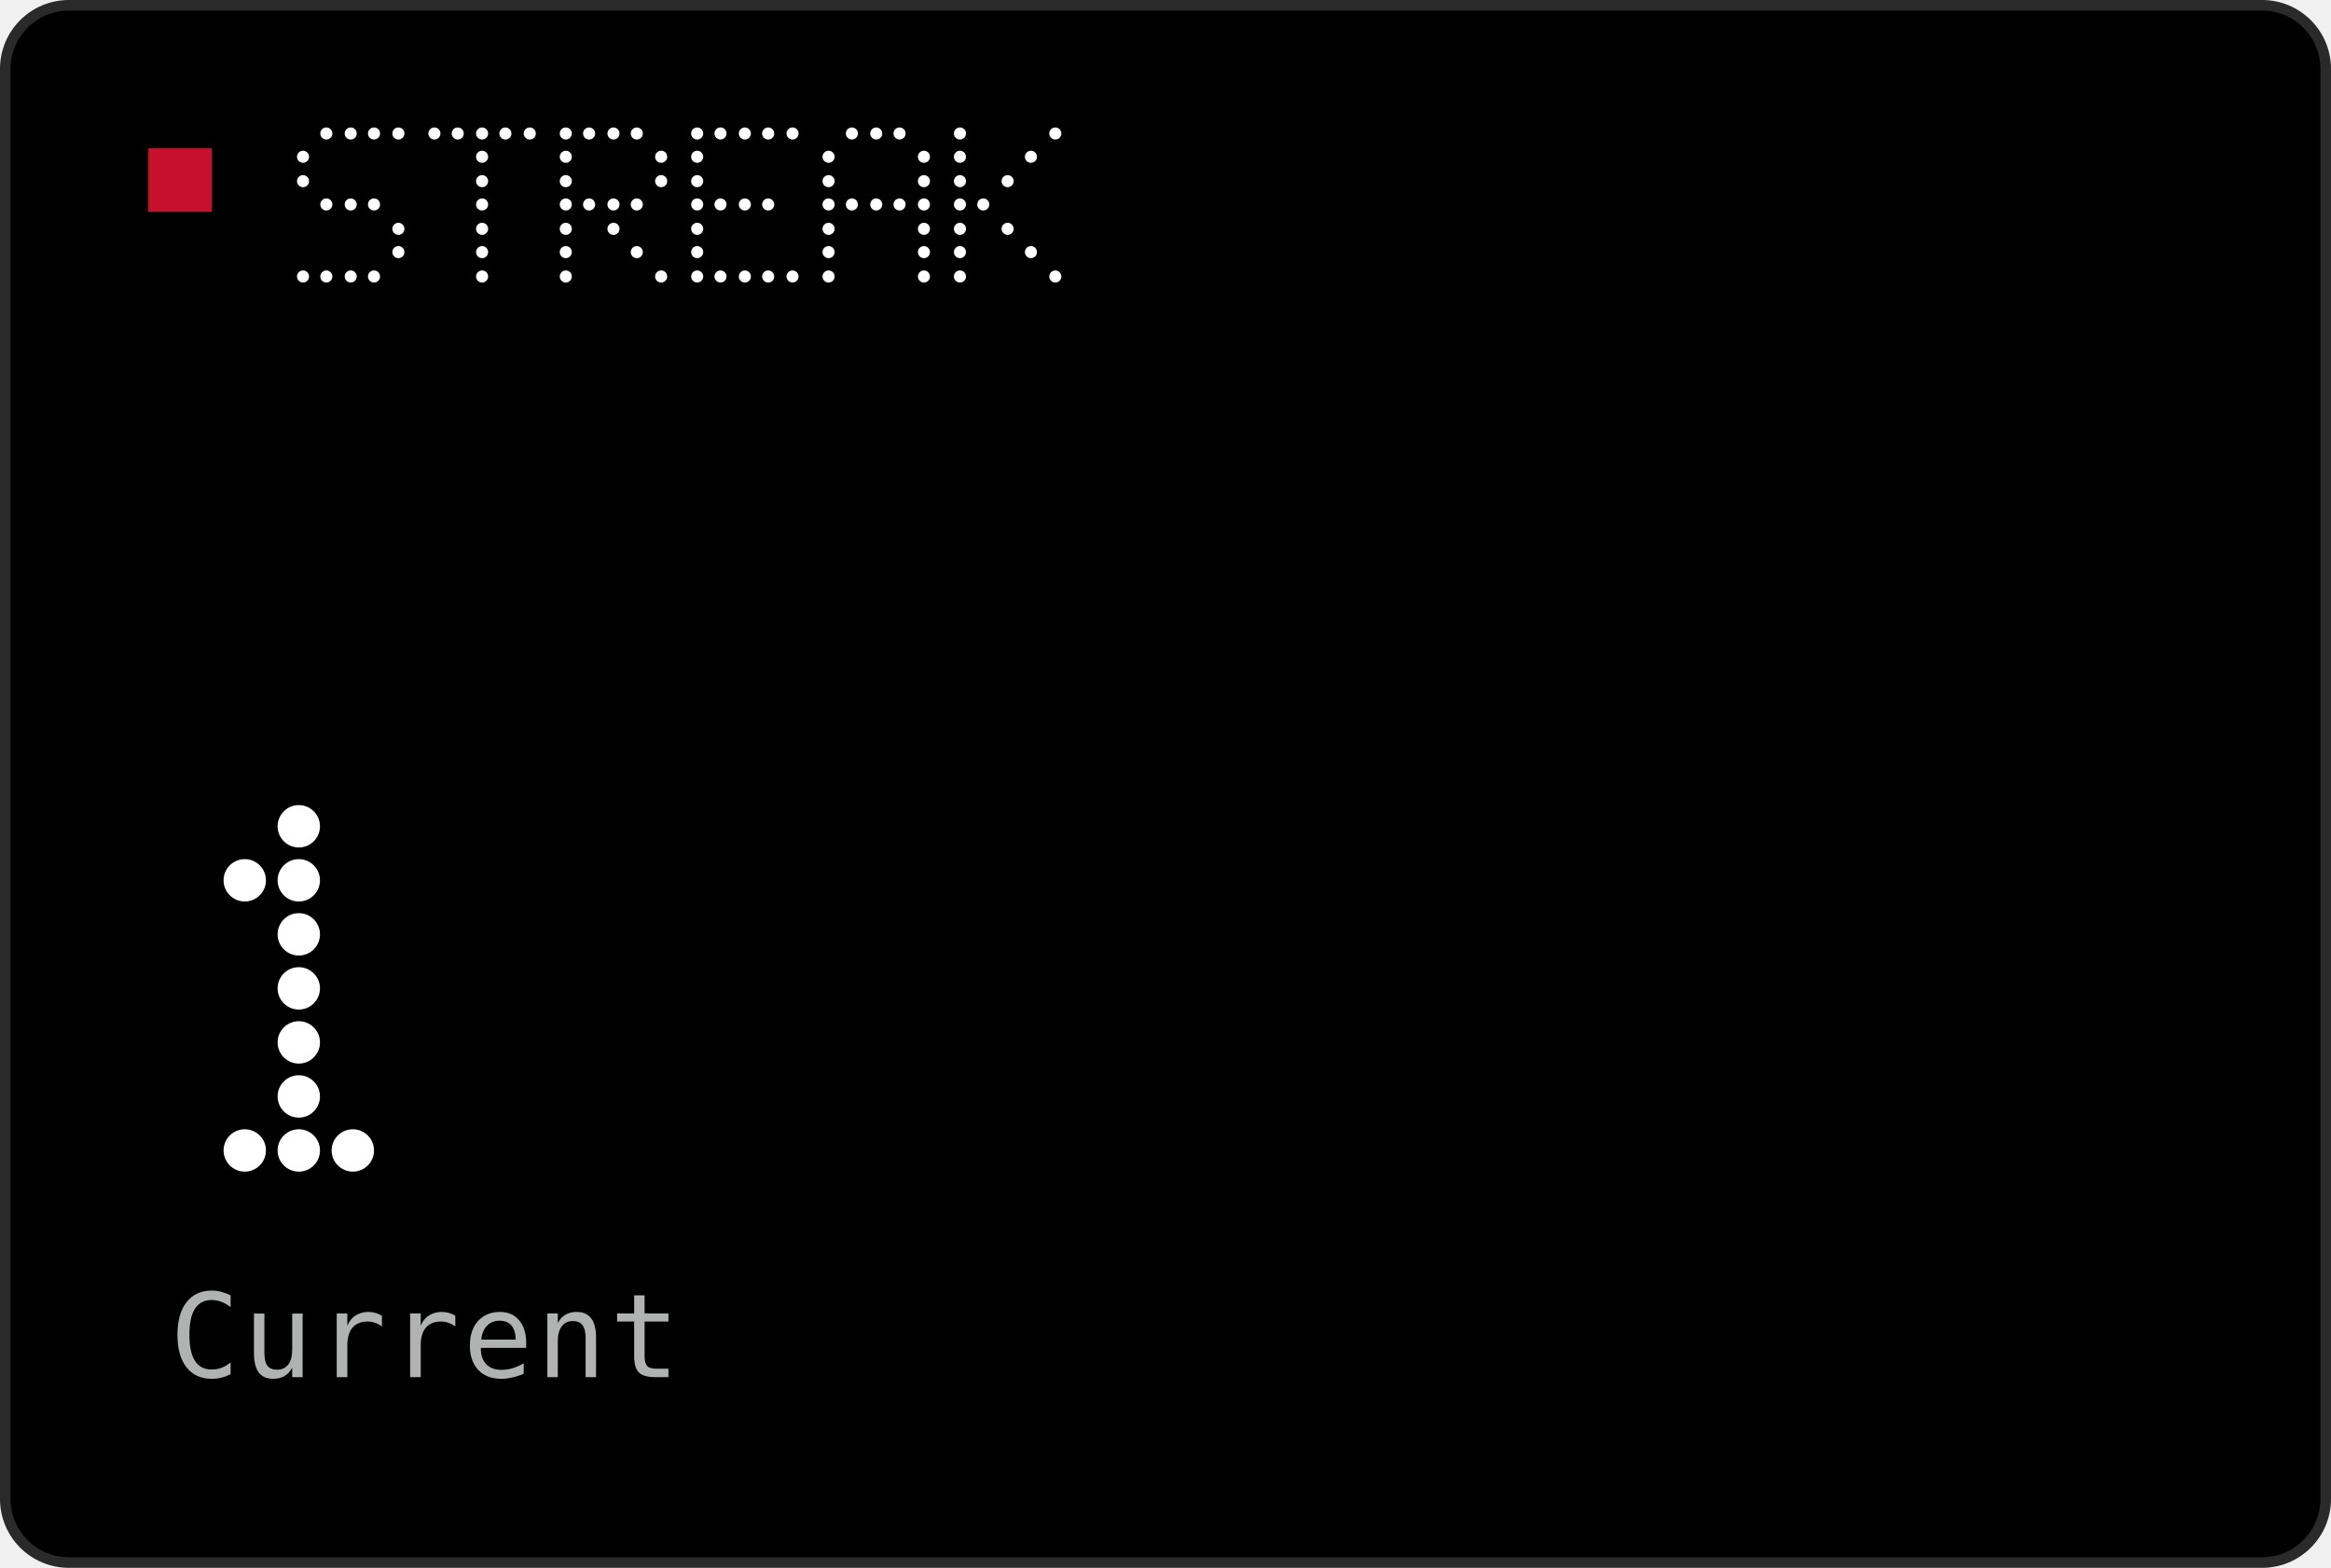
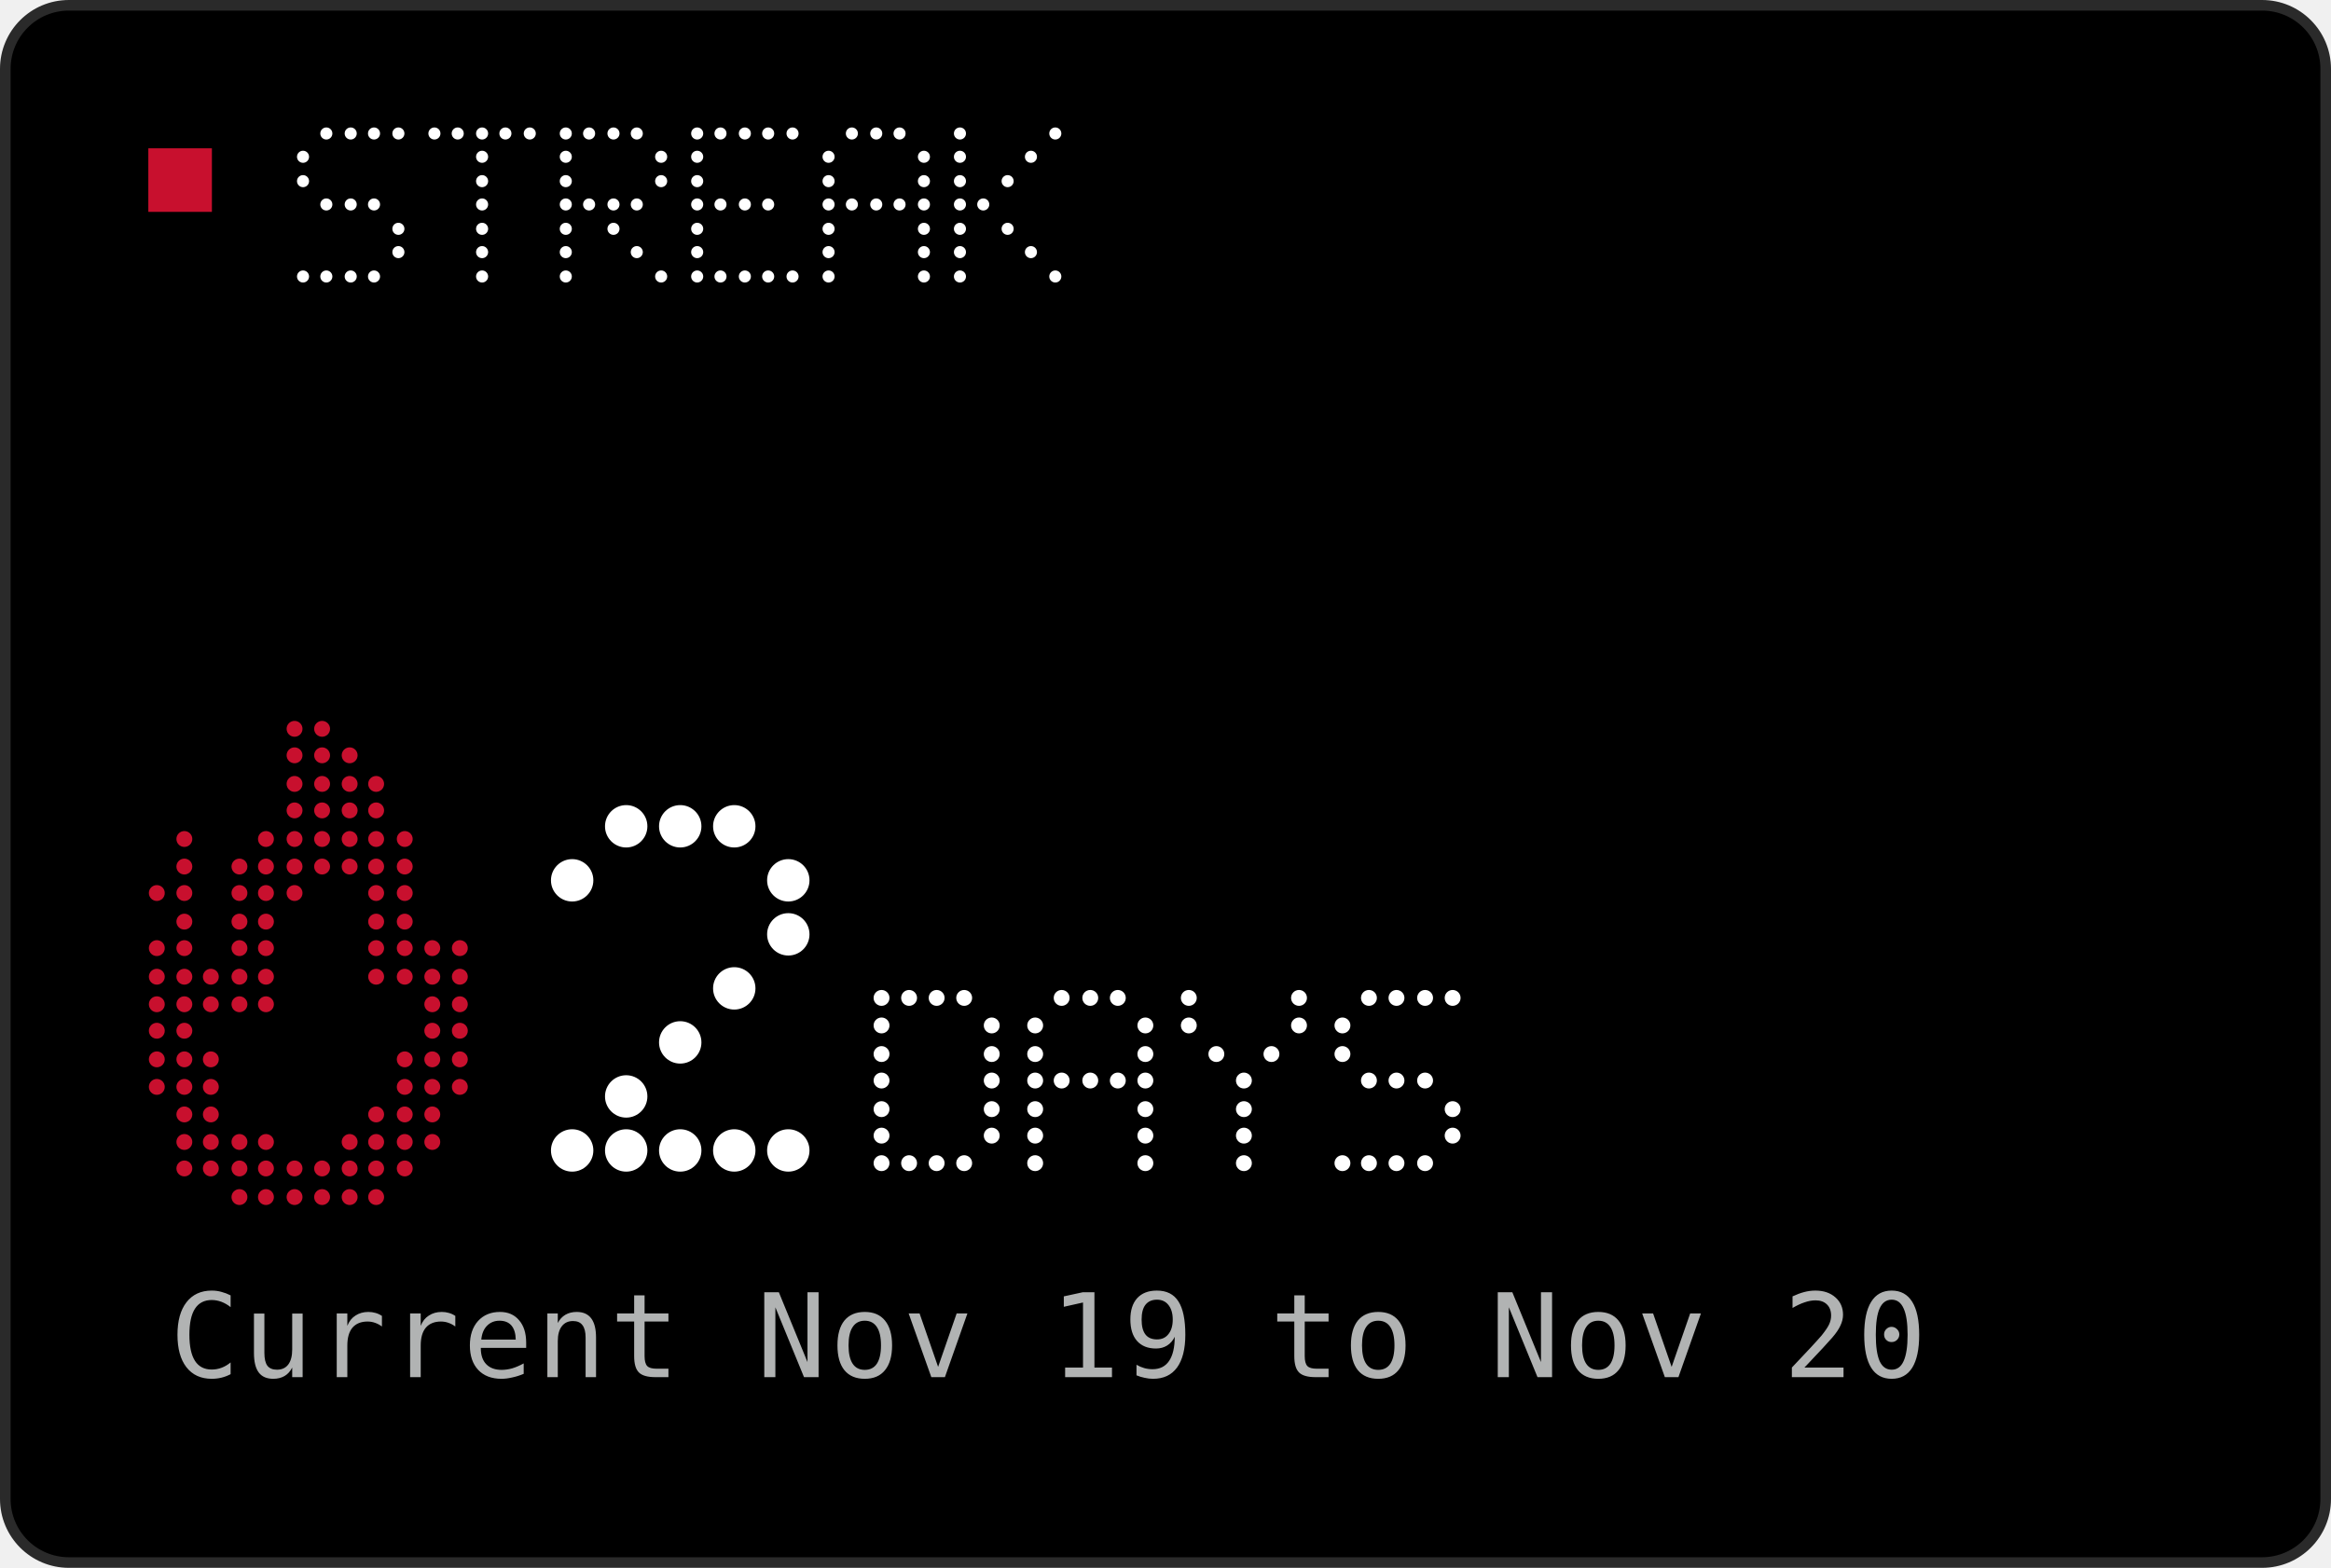
<svg xmlns="http://www.w3.org/2000/svg" width="220" height="148" viewBox="0 0 220 148" role="img">
  <rect x="0.5" y="0.5" width="219" height="147" rx="6" fill="#000000" stroke="#2A2A2A" stroke-width="1" />
  <rect x="14" y="14" width="6" height="6" fill="#C8102E" />
  <circle cx="30.8" cy="12.6" r="0.57" fill="#FFFFFF" />
  <circle cx="33.1" cy="12.6" r="0.57" fill="#FFFFFF" />
  <circle cx="35.3" cy="12.6" r="0.57" fill="#FFFFFF" />
  <circle cx="37.6" cy="12.6" r="0.57" fill="#FFFFFF" />
  <circle cx="28.6" cy="14.8" r="0.57" fill="#FFFFFF" />
  <circle cx="28.6" cy="17.1" r="0.57" fill="#FFFFFF" />
  <circle cx="30.8" cy="19.3" r="0.57" fill="#FFFFFF" />
  <circle cx="33.1" cy="19.3" r="0.57" fill="#FFFFFF" />
  <circle cx="35.3" cy="19.3" r="0.57" fill="#FFFFFF" />
  <circle cx="37.6" cy="21.6" r="0.57" fill="#FFFFFF" />
  <circle cx="37.6" cy="23.8" r="0.57" fill="#FFFFFF" />
  <circle cx="28.6" cy="26.1" r="0.57" fill="#FFFFFF" />
  <circle cx="30.8" cy="26.1" r="0.57" fill="#FFFFFF" />
  <circle cx="33.1" cy="26.1" r="0.57" fill="#FFFFFF" />
  <circle cx="35.3" cy="26.1" r="0.57" fill="#FFFFFF" />
  <circle cx="41.0" cy="12.6" r="0.57" fill="#FFFFFF" />
  <circle cx="43.2" cy="12.6" r="0.57" fill="#FFFFFF" />
  <circle cx="45.5" cy="12.6" r="0.57" fill="#FFFFFF" />
  <circle cx="47.7" cy="12.6" r="0.57" fill="#FFFFFF" />
  <circle cx="50.0" cy="12.6" r="0.57" fill="#FFFFFF" />
  <circle cx="45.5" cy="14.8" r="0.57" fill="#FFFFFF" />
  <circle cx="45.5" cy="17.1" r="0.57" fill="#FFFFFF" />
  <circle cx="45.5" cy="19.3" r="0.57" fill="#FFFFFF" />
  <circle cx="45.5" cy="21.6" r="0.57" fill="#FFFFFF" />
  <circle cx="45.5" cy="23.8" r="0.57" fill="#FFFFFF" />
  <circle cx="45.5" cy="26.1" r="0.57" fill="#FFFFFF" />
  <circle cx="53.4" cy="12.6" r="0.57" fill="#FFFFFF" />
  <circle cx="55.6" cy="12.6" r="0.57" fill="#FFFFFF" />
  <circle cx="57.9" cy="12.6" r="0.57" fill="#FFFFFF" />
  <circle cx="60.1" cy="12.6" r="0.57" fill="#FFFFFF" />
  <circle cx="53.4" cy="14.8" r="0.57" fill="#FFFFFF" />
  <circle cx="62.4" cy="14.8" r="0.57" fill="#FFFFFF" />
  <circle cx="53.4" cy="17.1" r="0.57" fill="#FFFFFF" />
  <circle cx="62.4" cy="17.1" r="0.57" fill="#FFFFFF" />
  <circle cx="53.4" cy="19.3" r="0.57" fill="#FFFFFF" />
  <circle cx="55.6" cy="19.3" r="0.57" fill="#FFFFFF" />
  <circle cx="57.9" cy="19.3" r="0.57" fill="#FFFFFF" />
  <circle cx="60.1" cy="19.3" r="0.57" fill="#FFFFFF" />
  <circle cx="53.4" cy="21.6" r="0.57" fill="#FFFFFF" />
  <circle cx="57.9" cy="21.6" r="0.57" fill="#FFFFFF" />
  <circle cx="53.4" cy="23.8" r="0.57" fill="#FFFFFF" />
  <circle cx="60.1" cy="23.8" r="0.57" fill="#FFFFFF" />
  <circle cx="53.4" cy="26.1" r="0.57" fill="#FFFFFF" />
  <circle cx="62.4" cy="26.1" r="0.57" fill="#FFFFFF" />
  <circle cx="65.8" cy="12.6" r="0.57" fill="#FFFFFF" />
  <circle cx="68.0" cy="12.6" r="0.57" fill="#FFFFFF" />
  <circle cx="70.3" cy="12.6" r="0.57" fill="#FFFFFF" />
  <circle cx="72.5" cy="12.6" r="0.57" fill="#FFFFFF" />
  <circle cx="74.8" cy="12.6" r="0.57" fill="#FFFFFF" />
  <circle cx="65.8" cy="14.8" r="0.57" fill="#FFFFFF" />
  <circle cx="65.8" cy="17.1" r="0.57" fill="#FFFFFF" />
  <circle cx="65.8" cy="19.3" r="0.57" fill="#FFFFFF" />
  <circle cx="68.0" cy="19.3" r="0.57" fill="#FFFFFF" />
  <circle cx="70.3" cy="19.3" r="0.57" fill="#FFFFFF" />
  <circle cx="72.5" cy="19.3" r="0.57" fill="#FFFFFF" />
  <circle cx="65.8" cy="21.6" r="0.57" fill="#FFFFFF" />
  <circle cx="65.8" cy="23.8" r="0.57" fill="#FFFFFF" />
  <circle cx="65.8" cy="26.1" r="0.57" fill="#FFFFFF" />
  <circle cx="68.0" cy="26.1" r="0.57" fill="#FFFFFF" />
  <circle cx="70.3" cy="26.1" r="0.57" fill="#FFFFFF" />
  <circle cx="72.5" cy="26.1" r="0.57" fill="#FFFFFF" />
  <circle cx="74.8" cy="26.1" r="0.57" fill="#FFFFFF" />
  <circle cx="80.4" cy="12.6" r="0.57" fill="#FFFFFF" />
  <circle cx="82.7" cy="12.6" r="0.57" fill="#FFFFFF" />
  <circle cx="84.9" cy="12.6" r="0.57" fill="#FFFFFF" />
  <circle cx="78.2" cy="14.8" r="0.57" fill="#FFFFFF" />
  <circle cx="87.2" cy="14.8" r="0.57" fill="#FFFFFF" />
  <circle cx="78.2" cy="17.1" r="0.57" fill="#FFFFFF" />
  <circle cx="87.2" cy="17.1" r="0.57" fill="#FFFFFF" />
  <circle cx="78.2" cy="19.3" r="0.57" fill="#FFFFFF" />
  <circle cx="80.4" cy="19.3" r="0.57" fill="#FFFFFF" />
  <circle cx="82.7" cy="19.3" r="0.57" fill="#FFFFFF" />
  <circle cx="84.9" cy="19.3" r="0.57" fill="#FFFFFF" />
  <circle cx="87.2" cy="19.3" r="0.57" fill="#FFFFFF" />
  <circle cx="78.2" cy="21.6" r="0.57" fill="#FFFFFF" />
  <circle cx="87.2" cy="21.6" r="0.57" fill="#FFFFFF" />
  <circle cx="78.2" cy="23.8" r="0.57" fill="#FFFFFF" />
  <circle cx="87.2" cy="23.8" r="0.57" fill="#FFFFFF" />
  <circle cx="78.2" cy="26.1" r="0.57" fill="#FFFFFF" />
  <circle cx="87.2" cy="26.1" r="0.57" fill="#FFFFFF" />
  <circle cx="90.6" cy="12.6" r="0.57" fill="#FFFFFF" />
  <circle cx="99.6" cy="12.6" r="0.57" fill="#FFFFFF" />
  <circle cx="90.6" cy="14.8" r="0.57" fill="#FFFFFF" />
  <circle cx="97.3" cy="14.8" r="0.57" fill="#FFFFFF" />
  <circle cx="90.6" cy="17.1" r="0.57" fill="#FFFFFF" />
  <circle cx="95.1" cy="17.1" r="0.57" fill="#FFFFFF" />
  <circle cx="90.6" cy="19.3" r="0.57" fill="#FFFFFF" />
  <circle cx="92.8" cy="19.3" r="0.57" fill="#FFFFFF" />
  <circle cx="90.6" cy="21.6" r="0.57" fill="#FFFFFF" />
  <circle cx="95.1" cy="21.6" r="0.57" fill="#FFFFFF" />
  <circle cx="90.6" cy="23.8" r="0.57" fill="#FFFFFF" />
  <circle cx="97.3" cy="23.8" r="0.57" fill="#FFFFFF" />
  <circle cx="90.6" cy="26.1" r="0.57" fill="#FFFFFF" />
  <circle cx="99.6" cy="26.1" r="0.57" fill="#FFFFFF" />
-   <circle cx="28.2" cy="78.0" r="2.00" fill="#FFFFFF" />
-   <circle cx="23.1" cy="83.1" r="2.00" fill="#FFFFFF" />
-   <circle cx="28.2" cy="83.1" r="2.00" fill="#FFFFFF" />
-   <circle cx="28.2" cy="88.2" r="2.00" fill="#FFFFFF" />
-   <circle cx="28.2" cy="93.3" r="2.00" fill="#FFFFFF" />
-   <circle cx="28.2" cy="98.4" r="2.00" fill="#FFFFFF" />
-   <circle cx="28.2" cy="103.5" r="2.00" fill="#FFFFFF" />
-   <circle cx="23.1" cy="108.6" r="2.00" fill="#FFFFFF" />
-   <circle cx="28.2" cy="108.6" r="2.00" fill="#FFFFFF" />
-   <circle cx="33.3" cy="108.6" r="2.00" fill="#FFFFFF" />
-   <text x="16" y="130" fill="#B1B3B3" text-anchor="start" font-family="ui-monospace, Geist Mono, monospace" font-size="11" letter-spacing="0.3" dominant-baseline="auto">Current</text>
+   <circle cx="27.8" cy="68.8" r="0.75" fill="#C8102E" />
+   <circle cx="30.4" cy="68.8" r="0.75" fill="#C8102E" />
+   <circle cx="27.8" cy="71.3" r="0.75" fill="#C8102E" />
+   <circle cx="30.4" cy="71.3" r="0.75" fill="#C8102E" />
+   <circle cx="33.0" cy="71.3" r="0.75" fill="#C8102E" />
+   <circle cx="27.8" cy="74.0" r="0.75" fill="#C8102E" />
+   <circle cx="30.4" cy="74.0" r="0.75" fill="#C8102E" />
+   <circle cx="33.0" cy="74.0" r="0.75" fill="#C8102E" />
+   <circle cx="35.5" cy="74.0" r="0.75" fill="#C8102E" />
+   <circle cx="27.8" cy="76.5" r="0.75" fill="#C8102E" />
+   <circle cx="30.4" cy="76.5" r="0.75" fill="#C8102E" />
+   <circle cx="33.0" cy="76.5" r="0.75" fill="#C8102E" />
+   <circle cx="35.5" cy="76.5" r="0.75" fill="#C8102E" />
+   <circle cx="17.4" cy="79.2" r="0.75" fill="#C8102E" />
+   <circle cx="25.1" cy="79.2" r="0.75" fill="#C8102E" />
+   <circle cx="27.8" cy="79.2" r="0.75" fill="#C8102E" />
+   <circle cx="30.4" cy="79.2" r="0.75" fill="#C8102E" />
+   <circle cx="33.0" cy="79.2" r="0.75" fill="#C8102E" />
+   <circle cx="35.5" cy="79.2" r="0.75" fill="#C8102E" />
+   <circle cx="38.2" cy="79.2" r="0.75" fill="#C8102E" />
+   <circle cx="17.4" cy="81.8" r="0.75" fill="#C8102E" />
+   <circle cx="22.6" cy="81.8" r="0.75" fill="#C8102E" />
+   <circle cx="25.1" cy="81.8" r="0.75" fill="#C8102E" />
+   <circle cx="27.8" cy="81.8" r="0.75" fill="#C8102E" />
+   <circle cx="30.4" cy="81.8" r="0.75" fill="#C8102E" />
+   <circle cx="33.0" cy="81.8" r="0.75" fill="#C8102E" />
+   <circle cx="35.5" cy="81.8" r="0.75" fill="#C8102E" />
+   <circle cx="38.2" cy="81.8" r="0.75" fill="#C8102E" />
+   <circle cx="14.8" cy="84.3" r="0.75" fill="#C8102E" />
+   <circle cx="17.4" cy="84.3" r="0.75" fill="#C8102E" />
+   <circle cx="22.6" cy="84.3" r="0.75" fill="#C8102E" />
+   <circle cx="25.1" cy="84.3" r="0.75" fill="#C8102E" />
+   <circle cx="27.8" cy="84.3" r="0.75" fill="#C8102E" />
+   <circle cx="35.5" cy="84.3" r="0.75" fill="#C8102E" />
+   <circle cx="38.2" cy="84.3" r="0.75" fill="#C8102E" />
+   <circle cx="17.4" cy="87.0" r="0.75" fill="#C8102E" />
+   <circle cx="22.6" cy="87.0" r="0.75" fill="#C8102E" />
+   <circle cx="25.1" cy="87.0" r="0.75" fill="#C8102E" />
+   <circle cx="35.5" cy="87.0" r="0.75" fill="#C8102E" />
+   <circle cx="38.2" cy="87.0" r="0.75" fill="#C8102E" />
+   <circle cx="14.8" cy="89.5" r="0.75" fill="#C8102E" />
+   <circle cx="17.4" cy="89.5" r="0.75" fill="#C8102E" />
+   <circle cx="22.6" cy="89.5" r="0.75" fill="#C8102E" />
+   <circle cx="25.1" cy="89.5" r="0.75" fill="#C8102E" />
+   <circle cx="35.5" cy="89.5" r="0.75" fill="#C8102E" />
+   <circle cx="38.2" cy="89.5" r="0.75" fill="#C8102E" />
+   <circle cx="40.8" cy="89.5" r="0.75" fill="#C8102E" />
+   <circle cx="43.4" cy="89.5" r="0.75" fill="#C8102E" />
+   <circle cx="14.8" cy="92.2" r="0.75" fill="#C8102E" />
+   <circle cx="17.4" cy="92.2" r="0.75" fill="#C8102E" />
+   <circle cx="19.9" cy="92.2" r="0.75" fill="#C8102E" />
+   <circle cx="22.6" cy="92.2" r="0.75" fill="#C8102E" />
+   <circle cx="25.1" cy="92.2" r="0.75" fill="#C8102E" />
+   <circle cx="35.5" cy="92.2" r="0.75" fill="#C8102E" />
+   <circle cx="38.2" cy="92.2" r="0.75" fill="#C8102E" />
+   <circle cx="40.8" cy="92.2" r="0.75" fill="#C8102E" />
+   <circle cx="43.4" cy="92.2" r="0.75" fill="#C8102E" />
+   <circle cx="14.8" cy="94.8" r="0.75" fill="#C8102E" />
+   <circle cx="17.4" cy="94.8" r="0.75" fill="#C8102E" />
+   <circle cx="19.9" cy="94.8" r="0.75" fill="#C8102E" />
+   <circle cx="22.6" cy="94.8" r="0.75" fill="#C8102E" />
+   <circle cx="25.1" cy="94.8" r="0.75" fill="#C8102E" />
+   <circle cx="40.8" cy="94.8" r="0.75" fill="#C8102E" />
+   <circle cx="43.4" cy="94.8" r="0.75" fill="#C8102E" />
+   <circle cx="14.8" cy="97.3" r="0.75" fill="#C8102E" />
+   <circle cx="17.4" cy="97.3" r="0.75" fill="#C8102E" />
+   <circle cx="40.8" cy="97.3" r="0.75" fill="#C8102E" />
+   <circle cx="43.4" cy="97.3" r="0.75" fill="#C8102E" />
+   <circle cx="14.8" cy="100.0" r="0.75" fill="#C8102E" />
+   <circle cx="17.4" cy="100.0" r="0.75" fill="#C8102E" />
+   <circle cx="19.9" cy="100.0" r="0.75" fill="#C8102E" />
+   <circle cx="38.2" cy="100.0" r="0.75" fill="#C8102E" />
+   <circle cx="40.8" cy="100.0" r="0.75" fill="#C8102E" />
+   <circle cx="43.4" cy="100.0" r="0.75" fill="#C8102E" />
+   <circle cx="14.8" cy="102.6" r="0.75" fill="#C8102E" />
+   <circle cx="17.4" cy="102.6" r="0.75" fill="#C8102E" />
+   <circle cx="19.9" cy="102.6" r="0.75" fill="#C8102E" />
+   <circle cx="38.2" cy="102.6" r="0.75" fill="#C8102E" />
+   <circle cx="40.8" cy="102.6" r="0.75" fill="#C8102E" />
+   <circle cx="43.4" cy="102.6" r="0.75" fill="#C8102E" />
+   <circle cx="17.4" cy="105.2" r="0.75" fill="#C8102E" />
+   <circle cx="19.9" cy="105.2" r="0.75" fill="#C8102E" />
+   <circle cx="35.5" cy="105.2" r="0.75" fill="#C8102E" />
+   <circle cx="38.2" cy="105.2" r="0.75" fill="#C8102E" />
+   <circle cx="40.8" cy="105.2" r="0.75" fill="#C8102E" />
+   <circle cx="17.4" cy="107.8" r="0.75" fill="#C8102E" />
+   <circle cx="19.9" cy="107.8" r="0.75" fill="#C8102E" />
+   <circle cx="22.6" cy="107.8" r="0.75" fill="#C8102E" />
+   <circle cx="25.1" cy="107.8" r="0.75" fill="#C8102E" />
+   <circle cx="33.0" cy="107.8" r="0.75" fill="#C8102E" />
+   <circle cx="35.5" cy="107.8" r="0.75" fill="#C8102E" />
+   <circle cx="38.2" cy="107.8" r="0.75" fill="#C8102E" />
+   <circle cx="40.8" cy="107.8" r="0.75" fill="#C8102E" />
+   <circle cx="17.4" cy="110.3" r="0.75" fill="#C8102E" />
+   <circle cx="19.9" cy="110.3" r="0.75" fill="#C8102E" />
+   <circle cx="22.6" cy="110.3" r="0.75" fill="#C8102E" />
+   <circle cx="25.1" cy="110.3" r="0.75" fill="#C8102E" />
+   <circle cx="27.8" cy="110.3" r="0.75" fill="#C8102E" />
+   <circle cx="30.4" cy="110.3" r="0.75" fill="#C8102E" />
+   <circle cx="33.0" cy="110.3" r="0.75" fill="#C8102E" />
+   <circle cx="35.5" cy="110.3" r="0.75" fill="#C8102E" />
+   <circle cx="38.2" cy="110.3" r="0.75" fill="#C8102E" />
+   <circle cx="22.6" cy="113.0" r="0.75" fill="#C8102E" />
+   <circle cx="25.1" cy="113.0" r="0.75" fill="#C8102E" />
+   <circle cx="27.8" cy="113.0" r="0.75" fill="#C8102E" />
+   <circle cx="30.4" cy="113.0" r="0.75" fill="#C8102E" />
+   <circle cx="33.0" cy="113.0" r="0.75" fill="#C8102E" />
+   <circle cx="35.5" cy="113.0" r="0.75" fill="#C8102E" />
+   <circle cx="59.1" cy="78.0" r="2.00" fill="#FFFFFF" />
+   <circle cx="64.2" cy="78.0" r="2.00" fill="#FFFFFF" />
+   <circle cx="69.3" cy="78.0" r="2.00" fill="#FFFFFF" />
+   <circle cx="54.0" cy="83.1" r="2.00" fill="#FFFFFF" />
+   <circle cx="74.4" cy="83.1" r="2.00" fill="#FFFFFF" />
+   <circle cx="74.4" cy="88.2" r="2.00" fill="#FFFFFF" />
+   <circle cx="69.3" cy="93.3" r="2.00" fill="#FFFFFF" />
+   <circle cx="64.2" cy="98.4" r="2.00" fill="#FFFFFF" />
+   <circle cx="59.1" cy="103.5" r="2.00" fill="#FFFFFF" />
+   <circle cx="54.0" cy="108.6" r="2.00" fill="#FFFFFF" />
+   <circle cx="59.1" cy="108.6" r="2.00" fill="#FFFFFF" />
+   <circle cx="64.2" cy="108.6" r="2.00" fill="#FFFFFF" />
+   <circle cx="69.3" cy="108.6" r="2.00" fill="#FFFFFF" />
+   <circle cx="74.4" cy="108.6" r="2.00" fill="#FFFFFF" />
+   <circle cx="83.2" cy="94.2" r="0.75" fill="#FFFFFF" />
+   <circle cx="85.8" cy="94.2" r="0.75" fill="#FFFFFF" />
+   <circle cx="88.4" cy="94.2" r="0.75" fill="#FFFFFF" />
+   <circle cx="91.0" cy="94.2" r="0.75" fill="#FFFFFF" />
+   <circle cx="83.2" cy="96.8" r="0.75" fill="#FFFFFF" />
+   <circle cx="93.6" cy="96.8" r="0.75" fill="#FFFFFF" />
+   <circle cx="83.2" cy="99.5" r="0.75" fill="#FFFFFF" />
+   <circle cx="93.6" cy="99.5" r="0.75" fill="#FFFFFF" />
+   <circle cx="83.2" cy="102.0" r="0.75" fill="#FFFFFF" />
+   <circle cx="93.6" cy="102.0" r="0.75" fill="#FFFFFF" />
+   <circle cx="83.2" cy="104.7" r="0.75" fill="#FFFFFF" />
+   <circle cx="93.6" cy="104.7" r="0.75" fill="#FFFFFF" />
+   <circle cx="83.2" cy="107.2" r="0.75" fill="#FFFFFF" />
+   <circle cx="93.6" cy="107.2" r="0.75" fill="#FFFFFF" />
+   <circle cx="83.2" cy="109.8" r="0.75" fill="#FFFFFF" />
+   <circle cx="85.8" cy="109.8" r="0.75" fill="#FFFFFF" />
+   <circle cx="88.4" cy="109.8" r="0.75" fill="#FFFFFF" />
+   <circle cx="91.0" cy="109.8" r="0.75" fill="#FFFFFF" />
+   <circle cx="100.2" cy="94.2" r="0.75" fill="#FFFFFF" />
+   <circle cx="102.9" cy="94.2" r="0.75" fill="#FFFFFF" />
+   <circle cx="105.5" cy="94.2" r="0.75" fill="#FFFFFF" />
+   <circle cx="97.7" cy="96.8" r="0.75" fill="#FFFFFF" />
+   <circle cx="108.1" cy="96.8" r="0.75" fill="#FFFFFF" />
+   <circle cx="97.7" cy="99.5" r="0.75" fill="#FFFFFF" />
+   <circle cx="108.1" cy="99.5" r="0.75" fill="#FFFFFF" />
+   <circle cx="97.7" cy="102.0" r="0.75" fill="#FFFFFF" />
+   <circle cx="100.2" cy="102.0" r="0.75" fill="#FFFFFF" />
+   <circle cx="102.9" cy="102.0" r="0.75" fill="#FFFFFF" />
+   <circle cx="105.5" cy="102.0" r="0.75" fill="#FFFFFF" />
+   <circle cx="108.1" cy="102.0" r="0.75" fill="#FFFFFF" />
+   <circle cx="97.7" cy="104.7" r="0.75" fill="#FFFFFF" />
+   <circle cx="108.1" cy="104.7" r="0.75" fill="#FFFFFF" />
+   <circle cx="97.7" cy="107.2" r="0.75" fill="#FFFFFF" />
+   <circle cx="108.1" cy="107.2" r="0.75" fill="#FFFFFF" />
+   <circle cx="97.7" cy="109.8" r="0.75" fill="#FFFFFF" />
+   <circle cx="108.1" cy="109.8" r="0.75" fill="#FFFFFF" />
+   <circle cx="112.2" cy="94.2" r="0.75" fill="#FFFFFF" />
+   <circle cx="122.6" cy="94.2" r="0.75" fill="#FFFFFF" />
+   <circle cx="112.2" cy="96.8" r="0.75" fill="#FFFFFF" />
+   <circle cx="122.6" cy="96.8" r="0.75" fill="#FFFFFF" />
+   <circle cx="114.8" cy="99.5" r="0.75" fill="#FFFFFF" />
+   <circle cx="120.0" cy="99.5" r="0.75" fill="#FFFFFF" />
+   <circle cx="117.4" cy="102.0" r="0.75" fill="#FFFFFF" />
+   <circle cx="117.4" cy="104.7" r="0.75" fill="#FFFFFF" />
+   <circle cx="117.4" cy="107.2" r="0.75" fill="#FFFFFF" />
+   <circle cx="117.4" cy="109.8" r="0.75" fill="#FFFFFF" />
+   <circle cx="129.2" cy="94.2" r="0.75" fill="#FFFFFF" />
+   <circle cx="131.8" cy="94.2" r="0.75" fill="#FFFFFF" />
+   <circle cx="134.5" cy="94.2" r="0.75" fill="#FFFFFF" />
+   <circle cx="137.1" cy="94.2" r="0.75" fill="#FFFFFF" />
+   <circle cx="126.7" cy="96.8" r="0.75" fill="#FFFFFF" />
+   <circle cx="126.7" cy="99.5" r="0.75" fill="#FFFFFF" />
+   <circle cx="129.2" cy="102.0" r="0.75" fill="#FFFFFF" />
+   <circle cx="131.8" cy="102.0" r="0.75" fill="#FFFFFF" />
+   <circle cx="134.5" cy="102.0" r="0.75" fill="#FFFFFF" />
+   <circle cx="137.1" cy="104.7" r="0.75" fill="#FFFFFF" />
+   <circle cx="137.1" cy="107.2" r="0.75" fill="#FFFFFF" />
+   <circle cx="126.7" cy="109.8" r="0.75" fill="#FFFFFF" />
+   <circle cx="129.2" cy="109.8" r="0.75" fill="#FFFFFF" />
+   <circle cx="131.8" cy="109.8" r="0.75" fill="#FFFFFF" />
+   <circle cx="134.5" cy="109.8" r="0.75" fill="#FFFFFF" />
+   <text x="16" y="130" fill="#B1B3B3" text-anchor="start" font-family="ui-monospace, Geist Mono, monospace" font-size="11" letter-spacing="0.3" dominant-baseline="auto">Current Nov 19 to Nov 20</text>
</svg>
